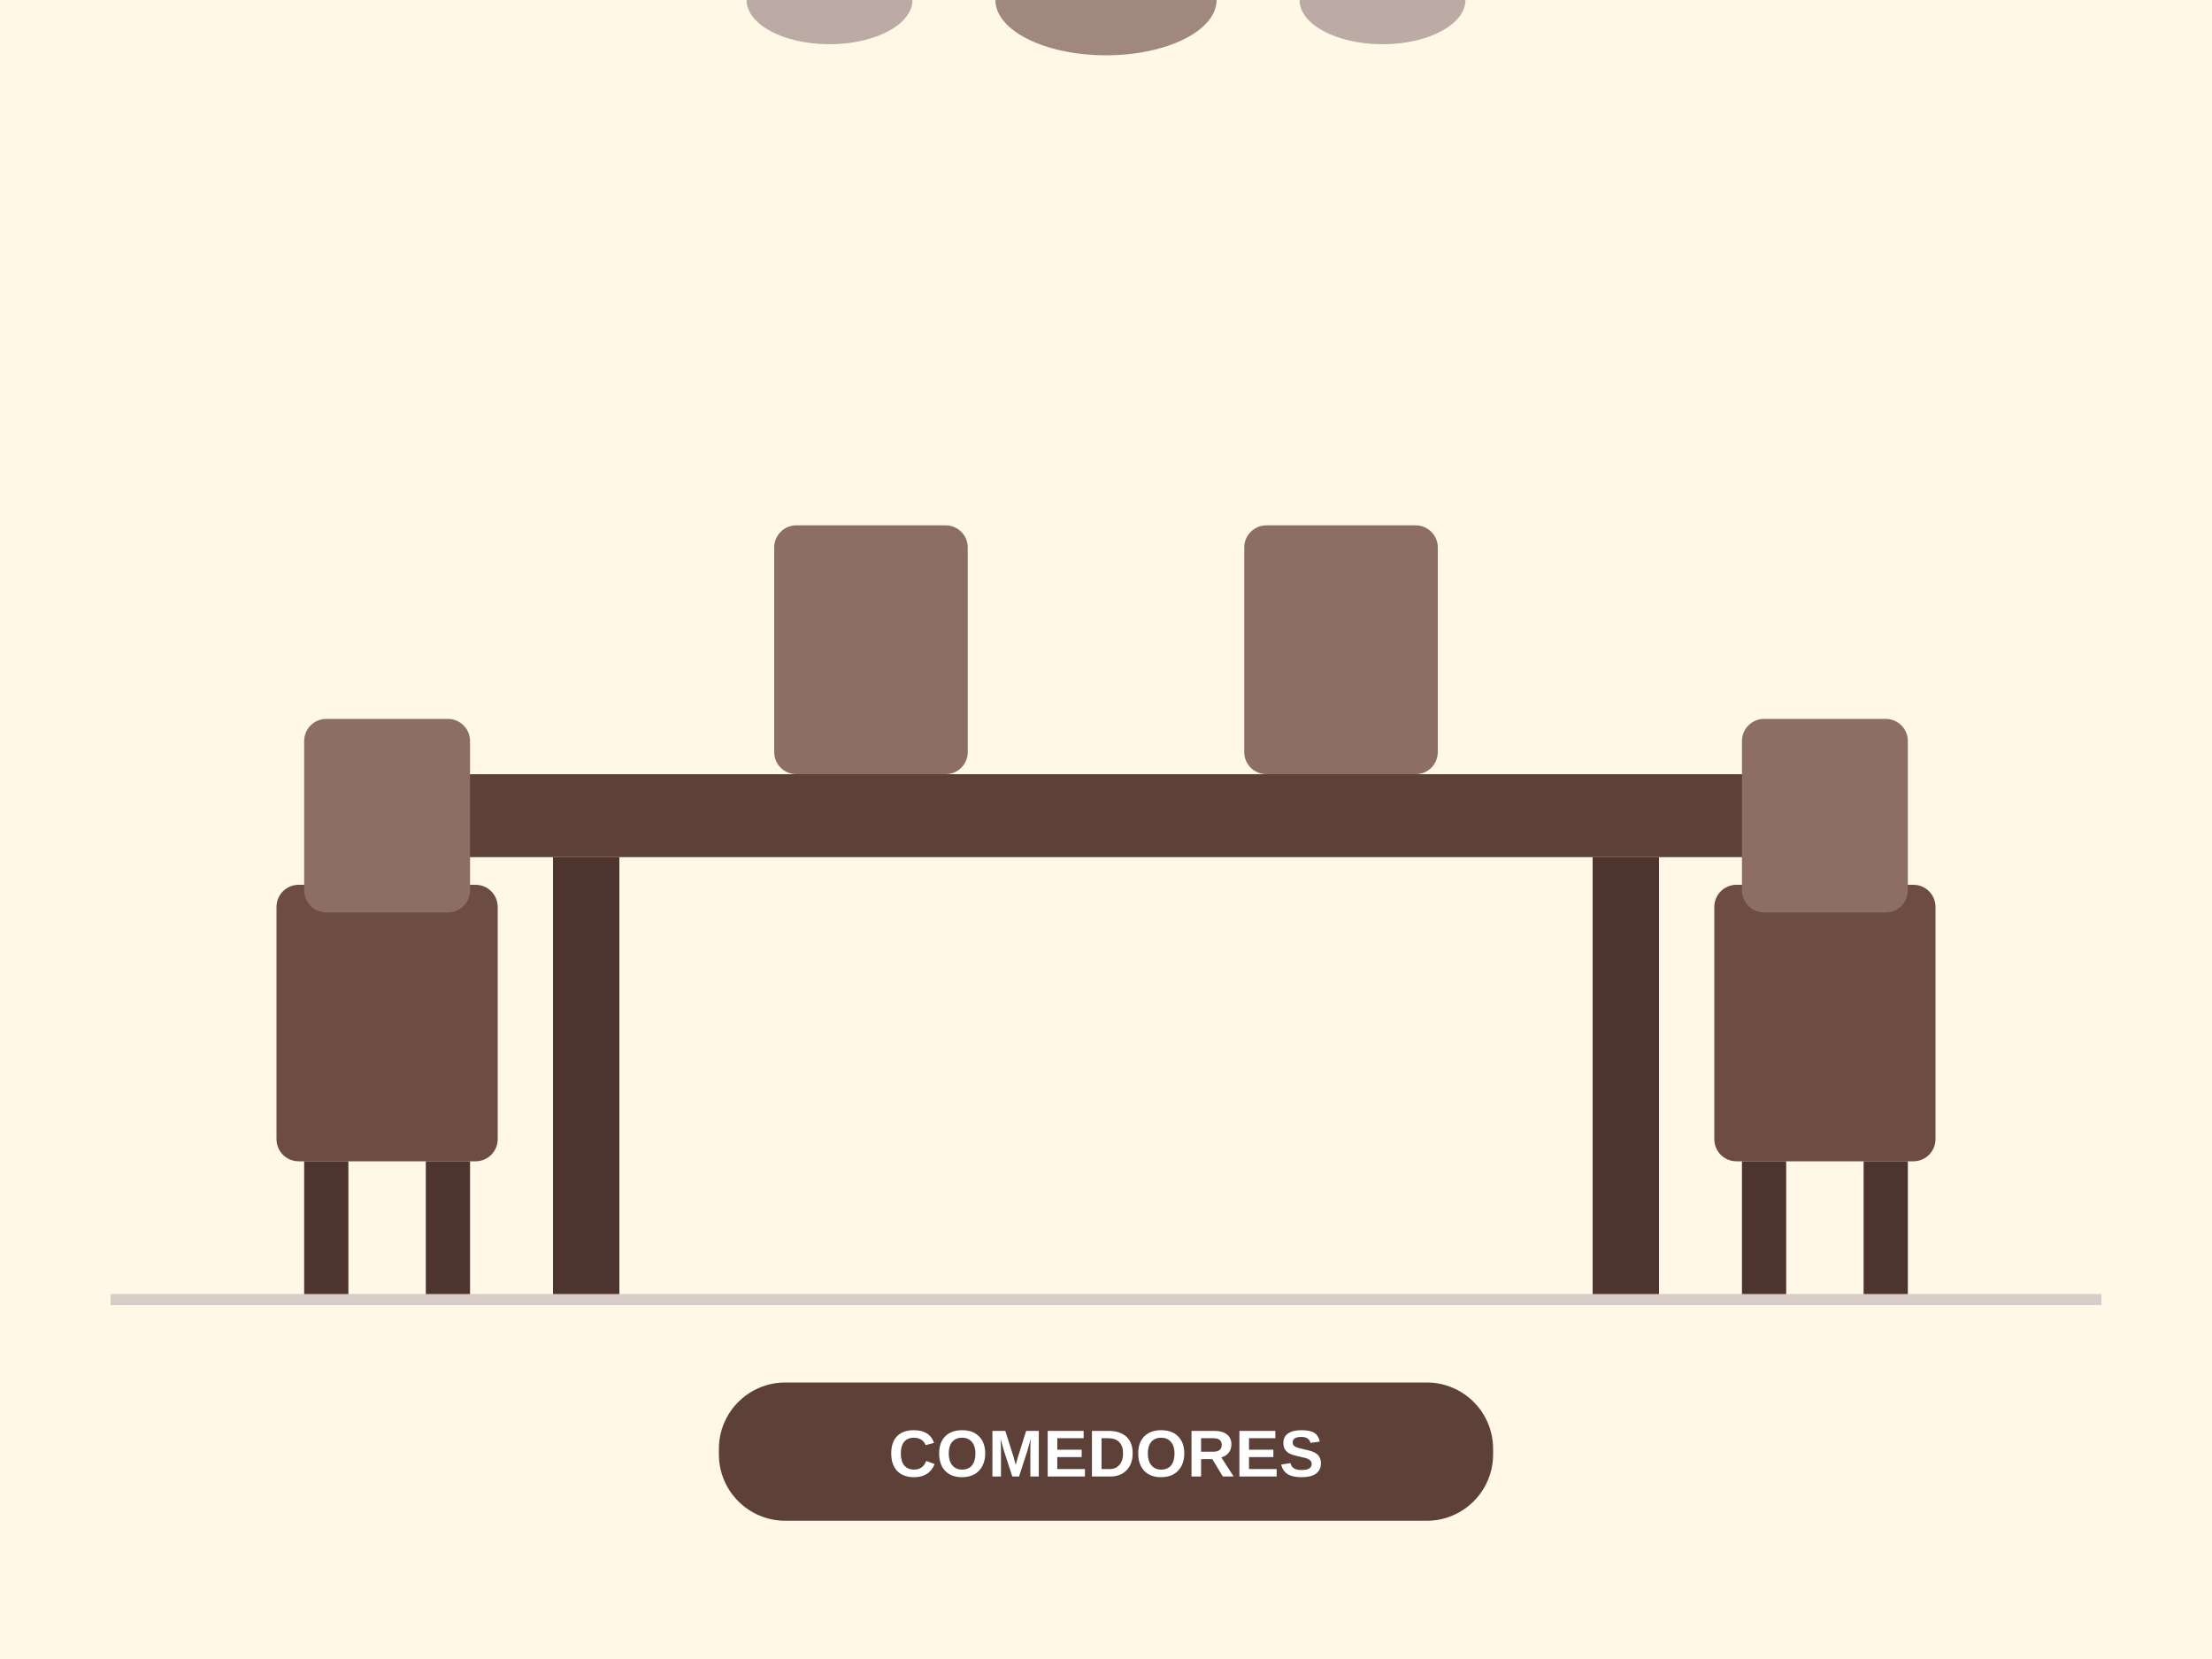
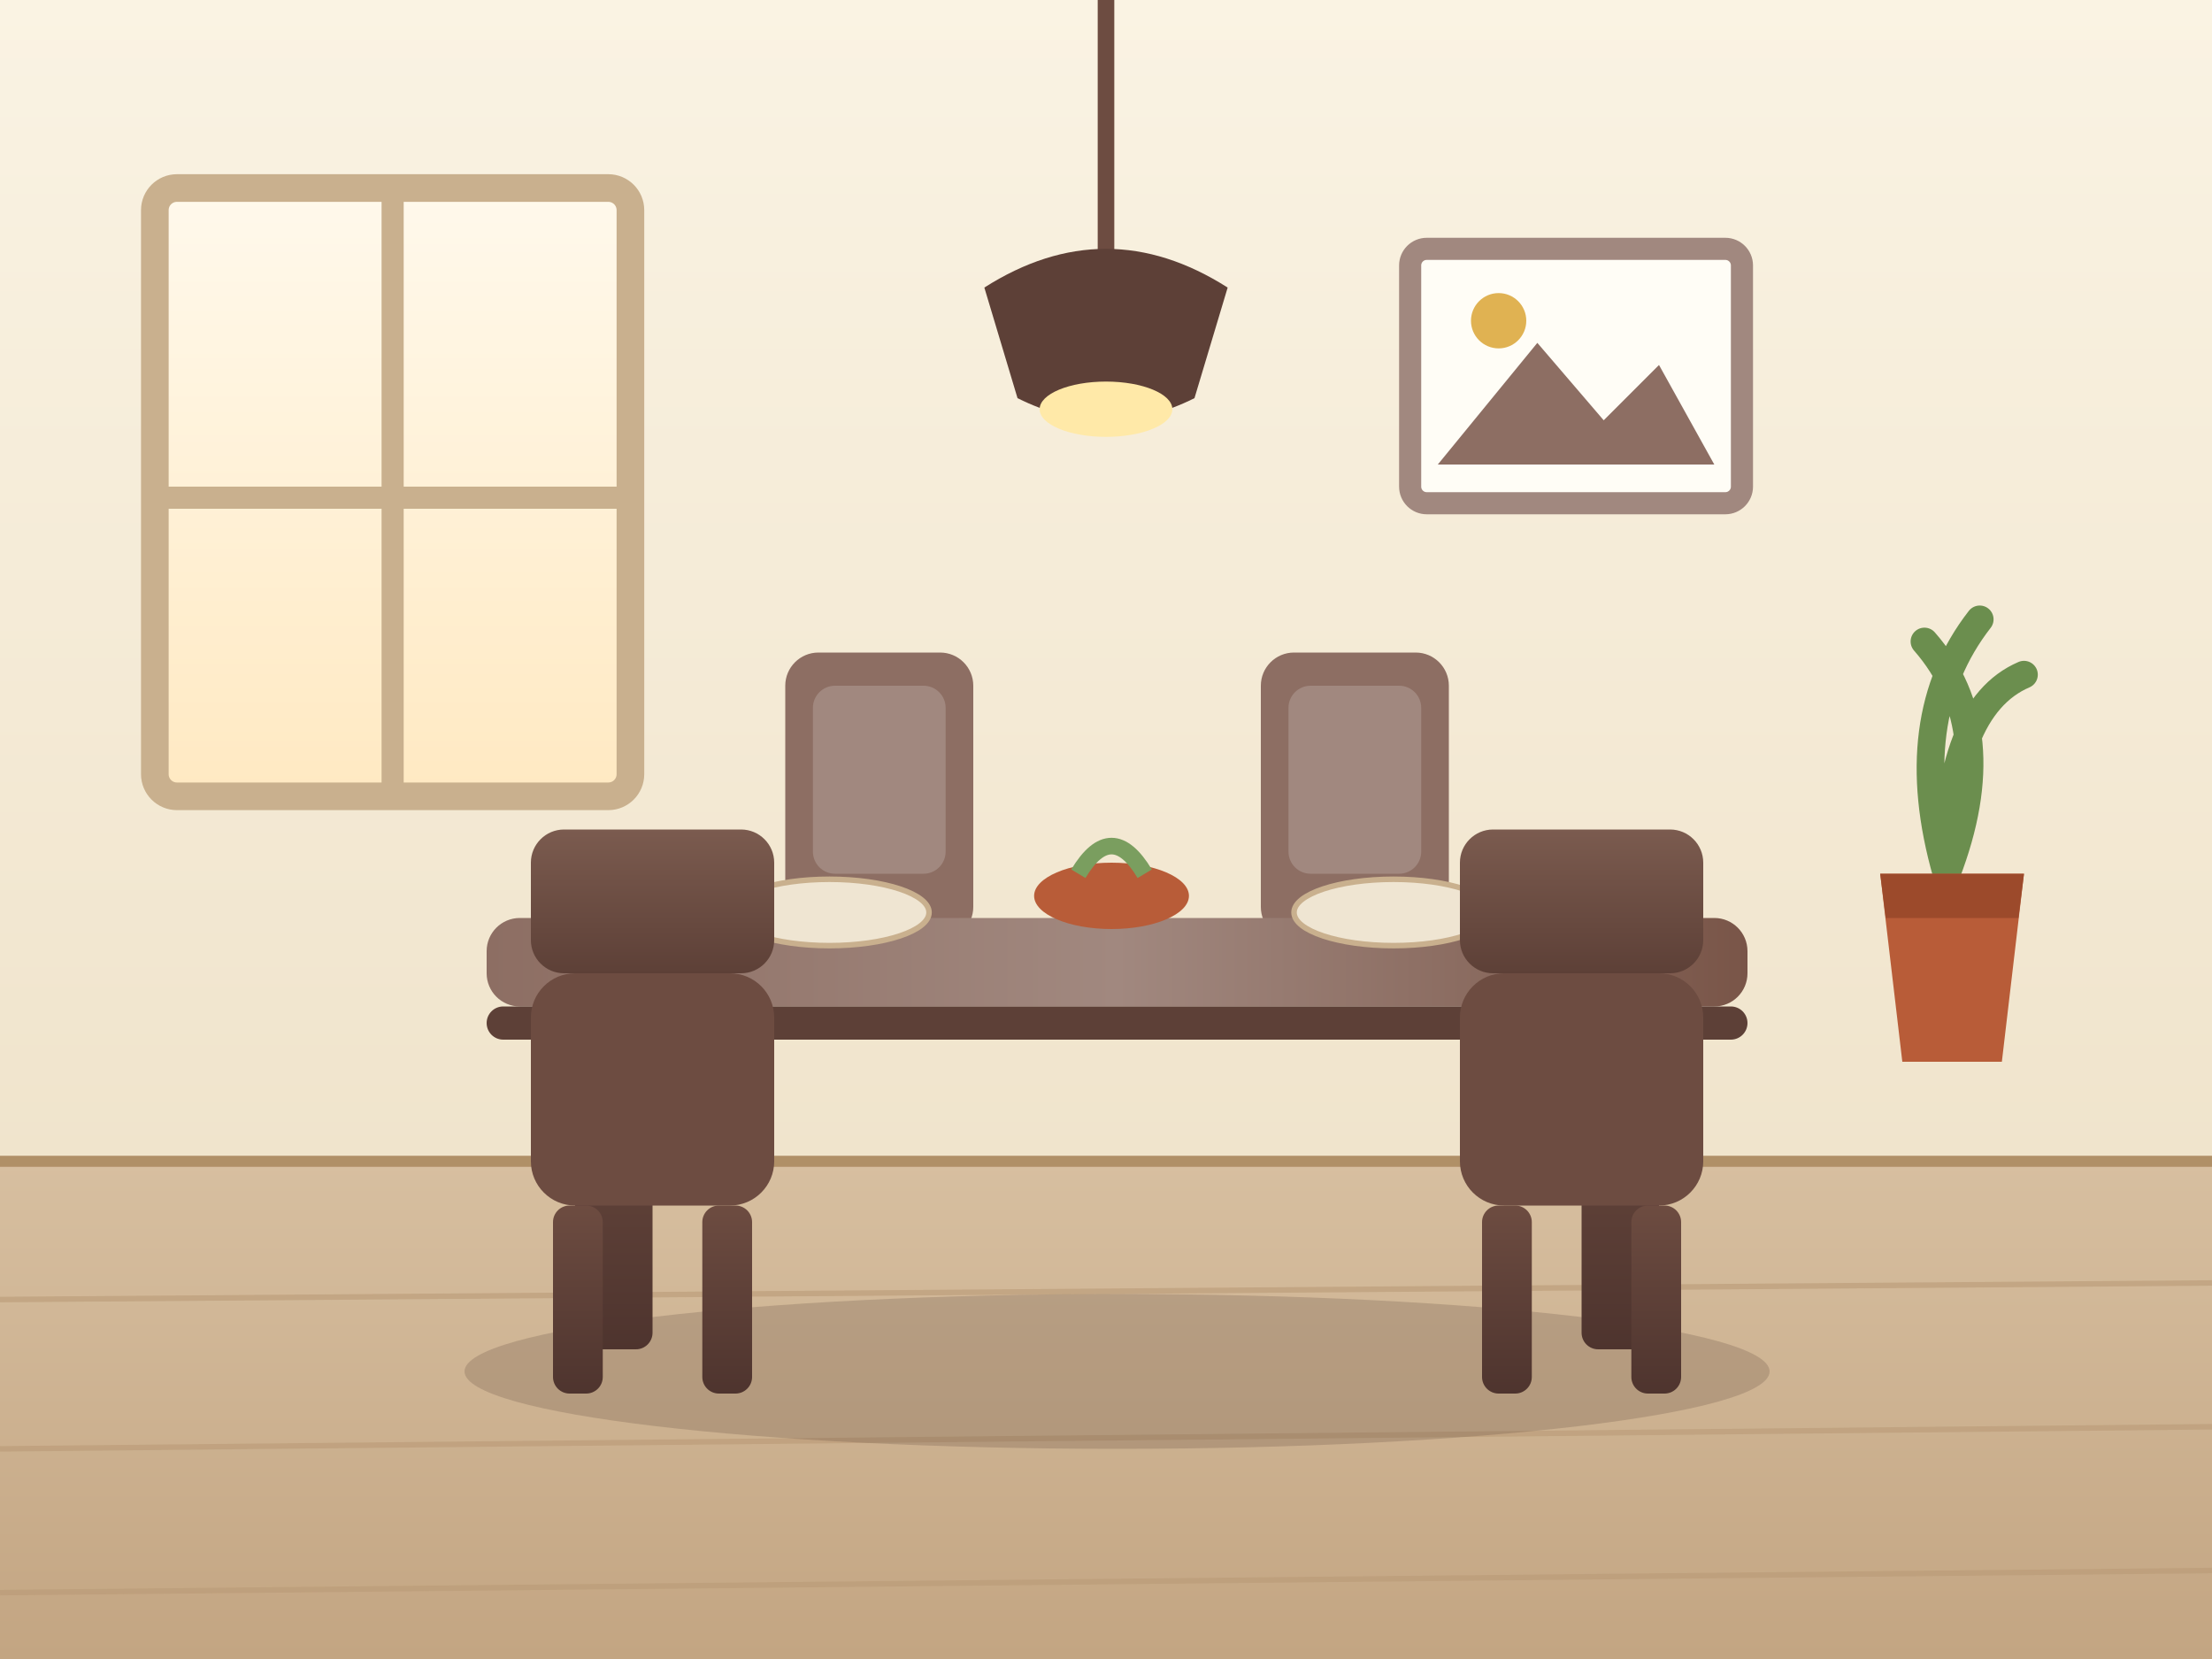
- <svg xmlns="http://www.w3.org/2000/svg" width="400" height="300" viewBox="0 0 400 300" fill="none">
-   <rect width="400" height="300" fill="#FFF8E7" />
-   <rect x="80" y="140" width="240" height="15" rx="4" fill="#5D4037" />
-   <rect x="100" y="155" width="12" height="80" fill="#4E342E" />
-   <rect x="288" y="155" width="12" height="80" fill="#4E342E" />
-   <rect x="50" y="160" width="40" height="50" rx="4" fill="#6D4C41" />
-   <rect x="55" y="130" width="30" height="35" rx="4" fill="#8D6E63" />
-   <rect x="55" y="210" width="8" height="25" fill="#4E342E" />
-   <rect x="77" y="210" width="8" height="25" fill="#4E342E" />
-   <rect x="310" y="160" width="40" height="50" rx="4" fill="#6D4C41" />
-   <rect x="315" y="130" width="30" height="35" rx="4" fill="#8D6E63" />
-   <rect x="315" y="210" width="8" height="25" fill="#4E342E" />
-   <rect x="337" y="210" width="8" height="25" fill="#4E342E" />
-   <rect x="140" y="95" width="35" height="45" rx="4" fill="#8D6E63" />
-   <rect x="225" y="95" width="35" height="45" rx="4" fill="#8D6E63" />
-   <ellipse cx="150" y="135" rx="15" ry="8" fill="#BCAAA4" />
-   <ellipse cx="200" y="135" rx="20" ry="10" fill="#A1887F" />
-   <ellipse cx="250" y="135" rx="15" ry="8" fill="#BCAAA4" />
-   <line x1="20" y1="235" x2="380" y2="235" stroke="#D7CCC8" stroke-width="2" />
-   <rect x="130" y="250" width="140" height="25" rx="12" fill="#5D4037" />
-   <text x="200" y="267" font-family="Arial" font-size="12" fill="white" text-anchor="middle" font-weight="bold">COMEDORES</text>
+ <svg xmlns="http://www.w3.org/2000/svg" width="400" height="300" viewBox="0 0 400 300">
+   <defs>
+     <linearGradient id="wall" x1="0" y1="0" x2="0" y2="1">
+       <stop offset="0" stop-color="#FAF3E3" />
+       <stop offset="1" stop-color="#F0E4CC" />
+     </linearGradient>
+     <linearGradient id="floor" x1="0" y1="0" x2="0" y2="1">
+       <stop offset="0" stop-color="#D7BFA0" />
+       <stop offset="1" stop-color="#C3A582" />
+     </linearGradient>
+     <linearGradient id="woodTop" x1="0" y1="0" x2="1" y2="0">
+       <stop offset="0" stop-color="#8D6E63" />
+       <stop offset="0.5" stop-color="#A1887F" />
+       <stop offset="1" stop-color="#795548" />
+     </linearGradient>
+     <linearGradient id="woodLeg" x1="0" y1="0" x2="0" y2="1">
+       <stop offset="0" stop-color="#6D4C41" />
+       <stop offset="1" stop-color="#4E342E" />
+     </linearGradient>
+     <linearGradient id="chairBack" x1="0" y1="0" x2="0" y2="1">
+       <stop offset="0" stop-color="#7B5B4F" />
+       <stop offset="1" stop-color="#5D4037" />
+     </linearGradient>
+     <linearGradient id="windowLight" x1="0" y1="0" x2="0" y2="1">
+       <stop offset="0" stop-color="#FFF9EC" />
+       <stop offset="1" stop-color="#FFE9C2" />
+     </linearGradient>
+   </defs>
+   <rect width="400" height="210" fill="url(#wall)" />
+   <rect y="210" width="400" height="90" fill="url(#floor)" />
+   <line x1="0" y1="210" x2="400" y2="210" stroke="#B09067" stroke-width="2" />
+   <g stroke="#B99A76" stroke-width="1" opacity="0.6">
+     <line x1="0" y1="235" x2="400" y2="232" />
+     <line x1="0" y1="262" x2="400" y2="258" />
+     <line x1="0" y1="288" x2="400" y2="284" />
+   </g>
+   <rect x="28" y="34" width="86" height="110" rx="4" fill="url(#windowLight)" stroke="#C9B08E" stroke-width="5" />
+   <line x1="71" y1="34" x2="71" y2="144" stroke="#C9B08E" stroke-width="4" />
+   <line x1="28" y1="90" x2="114" y2="90" stroke="#C9B08E" stroke-width="4" />
+   <rect x="255" y="45" width="60" height="46" rx="3" fill="#FFFDF6" stroke="#A1887F" stroke-width="4" />
+   <path d="M260 84 L278 62 L290 76 L300 66 L310 84 Z" fill="#8D6E63" />
+   <circle cx="271" cy="58" r="5" fill="#E0B252" />
+   <line x1="200" y1="0" x2="200" y2="52" stroke="#6D4C41" stroke-width="3" />
+   <path d="M178 52 Q200 38 222 52 L216 72 Q200 80 184 72 Z" fill="#5D4037" />
+   <ellipse cx="200" cy="74" rx="12" ry="5" fill="#FFE9A8" />
+   <g>
+     <rect x="142" y="118" width="34" height="52" rx="6" fill="#8D6E63" />
+     <rect x="147" y="124" width="24" height="34" rx="4" fill="#A1887F" />
+     <rect x="228" y="118" width="34" height="52" rx="6" fill="#8D6E63" />
+     <rect x="233" y="124" width="24" height="34" rx="4" fill="#A1887F" />
+   </g>
+   <ellipse cx="202" cy="248" rx="118" ry="14" fill="#3E2723" opacity="0.18" />
+   <rect x="88" y="166" width="228" height="16" rx="6" fill="url(#woodTop)" />
+   <rect x="88" y="182" width="228" height="6" rx="3" fill="#5D4037" />
+   <rect x="104" y="188" width="14" height="56" rx="3" fill="url(#woodLeg)" />
+   <rect x="286" y="188" width="14" height="56" rx="3" fill="url(#woodLeg)" />
+   <ellipse cx="150" cy="165" rx="18" ry="6" fill="#EFE5D2" stroke="#C9B08E" />
+   <ellipse cx="252" cy="165" rx="18" ry="6" fill="#EFE5D2" stroke="#C9B08E" />
+   <ellipse cx="201" cy="162" rx="14" ry="6" fill="#B85C38" />
+   <path d="M195 158 Q201 148 207 158" stroke="#7A9E5F" stroke-width="3" fill="none" />
+   <g>
+     <rect x="96" y="150" width="44" height="26" rx="6" fill="url(#chairBack)" />
+     <rect x="96" y="176" width="44" height="42" rx="8" fill="#6D4C41" />
+     <rect x="100" y="218" width="9" height="34" rx="3" fill="url(#woodLeg)" />
+     <rect x="127" y="218" width="9" height="34" rx="3" fill="url(#woodLeg)" />
+     <rect x="264" y="150" width="44" height="26" rx="6" fill="url(#chairBack)" />
+     <rect x="264" y="176" width="44" height="42" rx="8" fill="#6D4C41" />
+     <rect x="268" y="218" width="9" height="34" rx="3" fill="url(#woodLeg)" />
+     <rect x="295" y="218" width="9" height="34" rx="3" fill="url(#woodLeg)" />
+   </g>
+   <g>
+     <path d="M352 158 Q344 130 358 112 M352 158 Q362 132 348 116 M352 158 Q352 128 366 122" stroke="#6B8E4E" stroke-width="5" fill="none" stroke-linecap="round" />
+     <path d="M340 158 h26 l-4 34 h-18 Z" fill="#B85C38" />
+     <path d="M340 158 h26 l-1 8 h-24 Z" fill="#9C4A2B" />
+   </g>
</svg>
